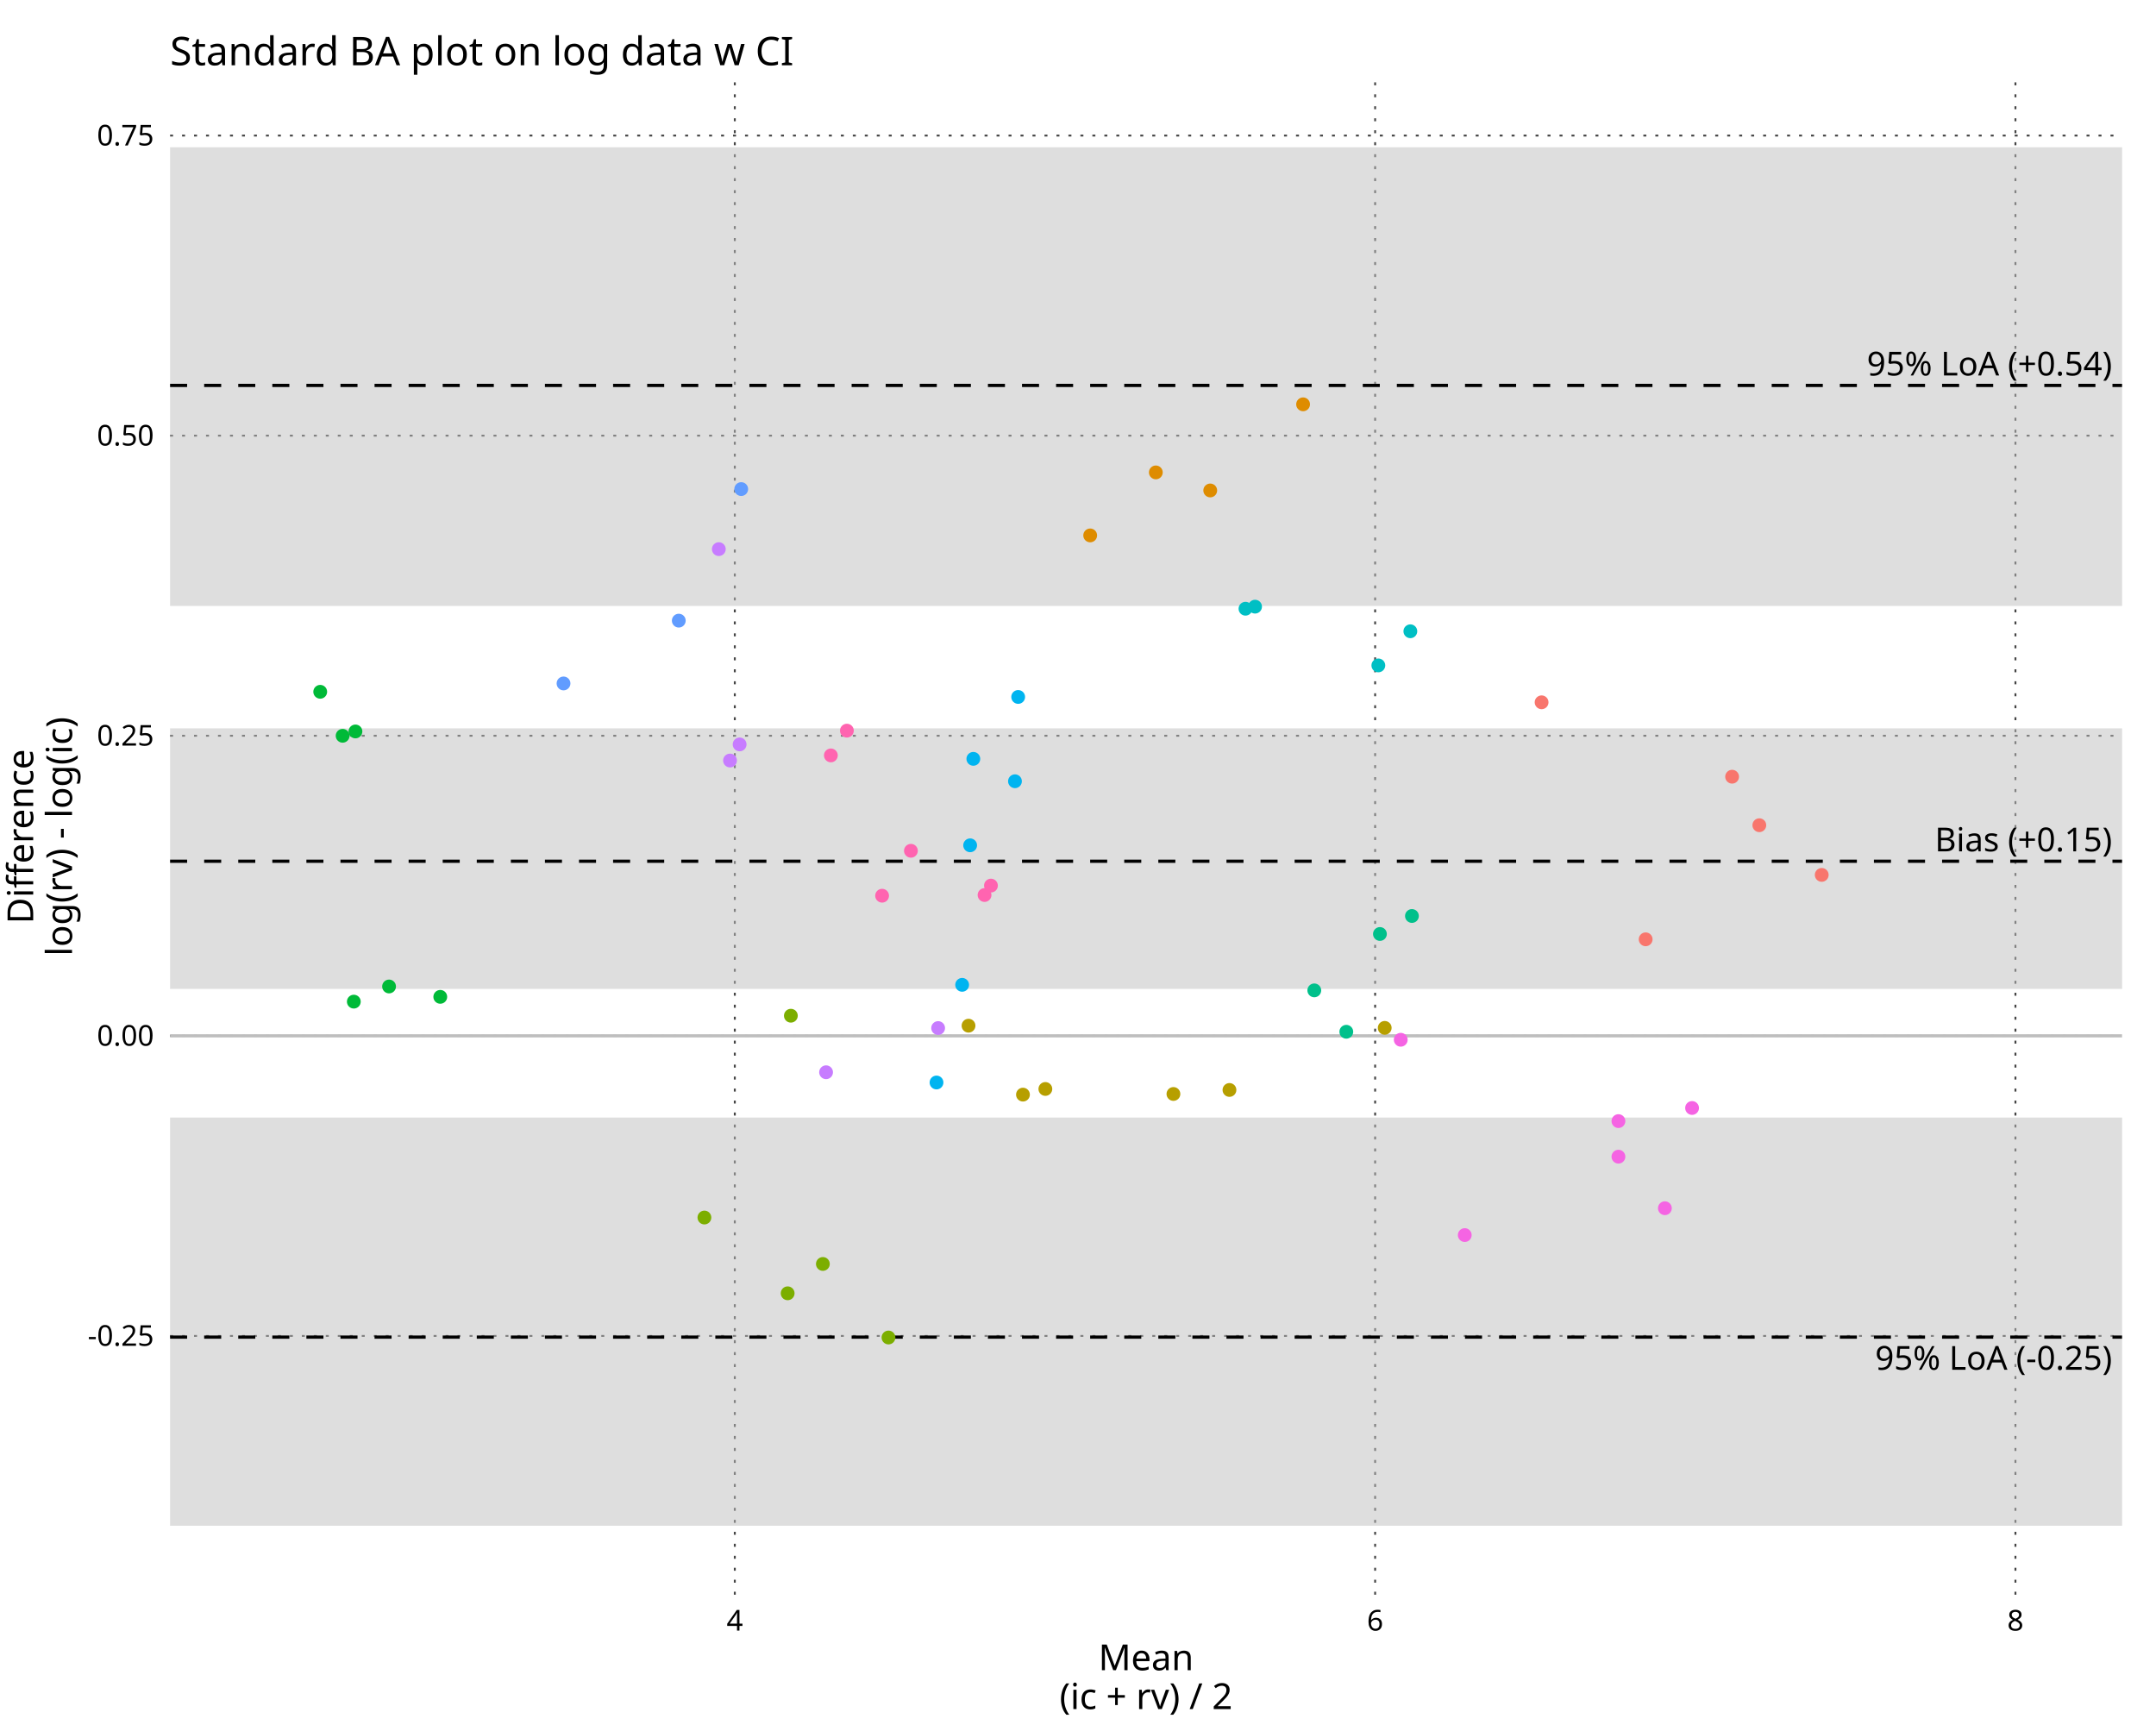
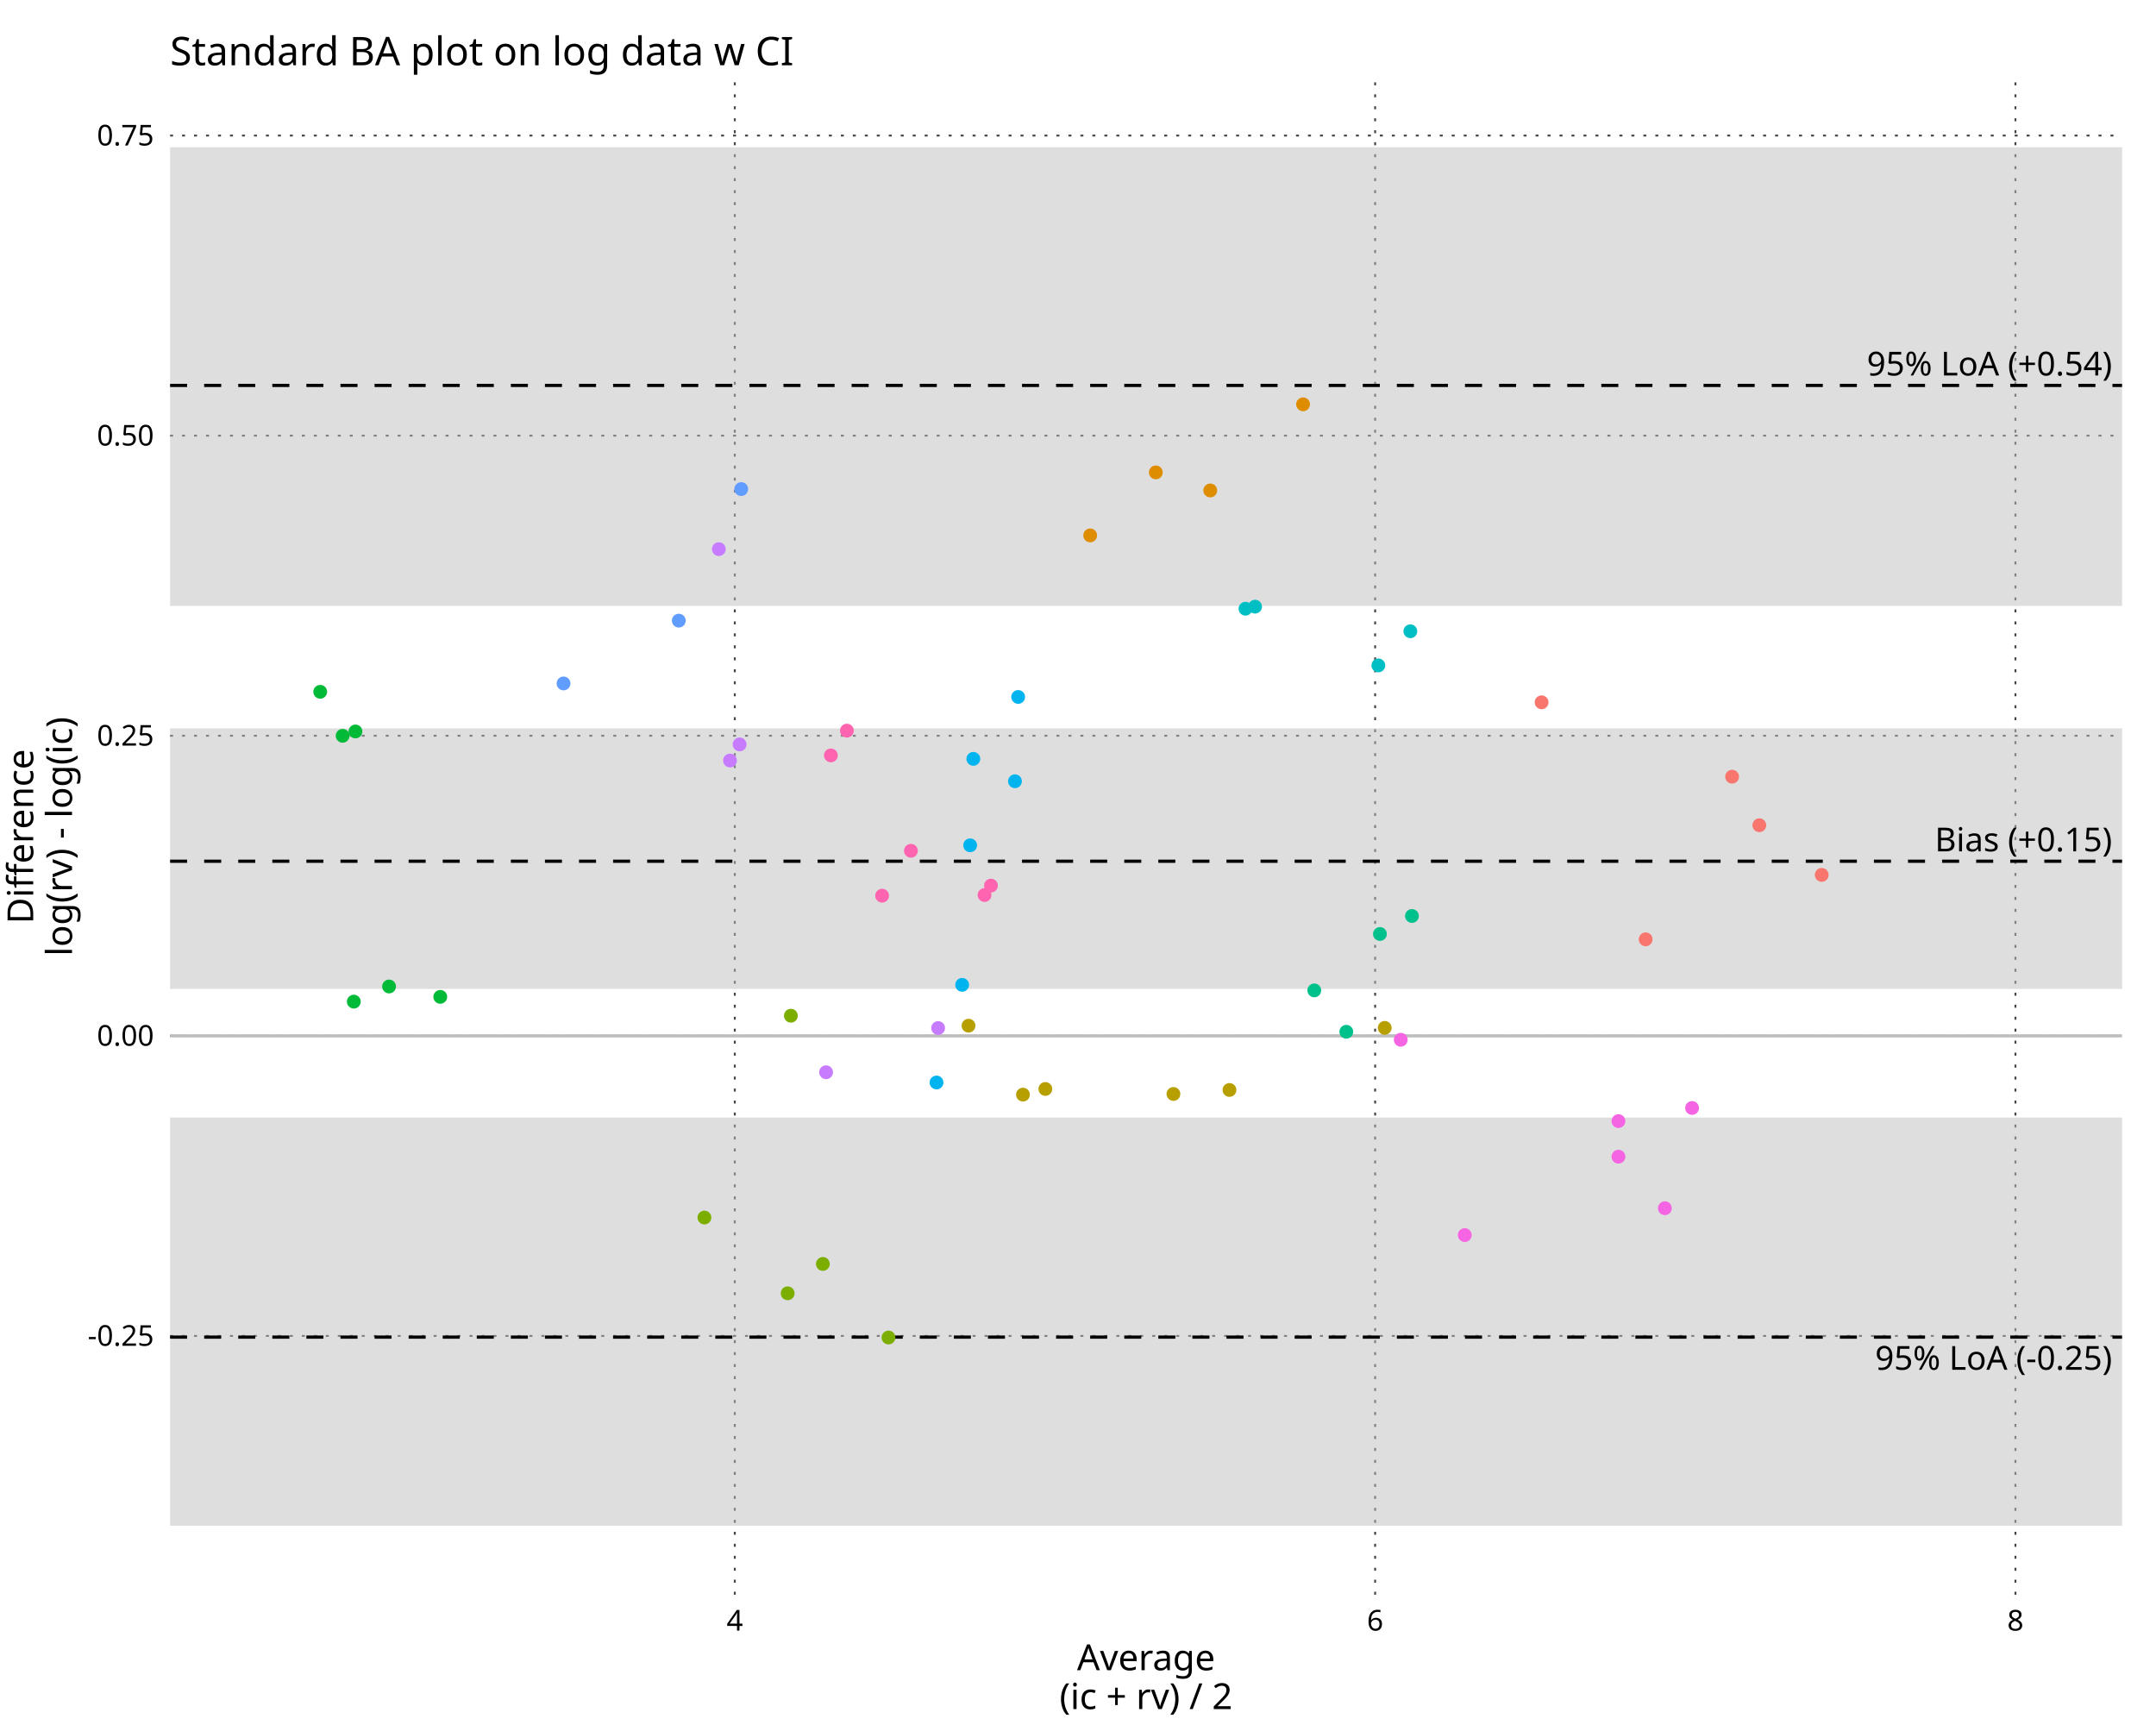
<svg xmlns="http://www.w3.org/2000/svg" class="svglite" data-engine-version="2.0" width="720.00pt" height="576.00pt" viewBox="0 0 720.00 576.00">
  <defs>
    <style type="text/css">
    .svglite line, .svglite polyline, .svglite polygon, .svglite path, .svglite rect, .svglite circle {
      fill: none;
      stroke: #000000;
      stroke-linecap: round;
      stroke-linejoin: round;
      stroke-miterlimit: 10.00;
    }
  </style>
  </defs>
  <rect width="100%" height="100%" style="stroke: none; fill: #FFFFFF;" />
  <defs>
    <clipPath id="cpMC4wMHw3MjAuMDB8MC4wMHw1NzYuMDA=">
      <rect x="0.00" y="0.00" width="720.00" height="576.00" />
    </clipPath>
  </defs>
  <g clip-path="url(#cpMC4wMHw3MjAuMDB8MC4wMHw1NzYuMDA=)">
    <polyline points="56.80,446.08 708.66,446.08 " style="stroke-width: 0.64; stroke: #454545; stroke-dasharray: 1.00,3.00; stroke-linecap: butt;" />
    <polyline points="56.80,345.88 708.66,345.88 " style="stroke-width: 0.64; stroke: #454545; stroke-dasharray: 1.00,3.00; stroke-linecap: butt;" />
    <polyline points="56.80,245.67 708.66,245.67 " style="stroke-width: 0.64; stroke: #454545; stroke-dasharray: 1.00,3.00; stroke-linecap: butt;" />
    <polyline points="56.80,145.47 708.66,145.47 " style="stroke-width: 0.64; stroke: #454545; stroke-dasharray: 1.00,3.00; stroke-linecap: butt;" />
    <polyline points="56.80,45.26 708.66,45.26 " style="stroke-width: 0.64; stroke: #454545; stroke-dasharray: 1.00,3.00; stroke-linecap: butt;" />
    <polyline points="245.39,532.49 245.39,26.15 " style="stroke-width: 0.64; stroke: #454545; stroke-dasharray: 1.00,3.00; stroke-linecap: butt;" />
    <polyline points="459.23,532.49 459.23,26.15 " style="stroke-width: 0.64; stroke: #454545; stroke-dasharray: 1.00,3.00; stroke-linecap: butt;" />
    <polyline points="673.06,532.49 673.06,26.15 " style="stroke-width: 0.64; stroke: #454545; stroke-dasharray: 1.00,3.00; stroke-linecap: butt;" />
    <line x1="56.80" y1="345.88" x2="708.66" y2="345.88" style="stroke-width: 1.07; stroke: #BEBEBE; stroke-linecap: butt;" />
    <rect x="56.80" y="243.20" width="651.87" height="87.01" style="stroke-width: 1.07; stroke: none; stroke-linecap: butt; stroke-linejoin: miter; fill: #BEBEBE; fill-opacity: 0.50;" />
    <rect x="56.80" y="373.16" width="651.87" height="136.31" style="stroke-width: 1.07; stroke: none; stroke-linecap: butt; stroke-linejoin: miter; fill: #BEBEBE; fill-opacity: 0.50;" />
    <rect x="56.80" y="49.17" width="651.87" height="153.16" style="stroke-width: 1.07; stroke: none; stroke-linecap: butt; stroke-linejoin: miter; fill: #BEBEBE; fill-opacity: 0.50;" />
    <line x1="56.80" y1="287.58" x2="708.66" y2="287.58" style="stroke-width: 1.07; stroke-dasharray: 5.69,5.69; stroke-linecap: butt;" />
    <line x1="56.80" y1="446.47" x2="708.66" y2="446.47" style="stroke-width: 1.07; stroke-dasharray: 5.69,5.69; stroke-linecap: butt;" />
    <line x1="56.80" y1="128.70" x2="708.66" y2="128.70" style="stroke-width: 1.07; stroke-dasharray: 5.69,5.69; stroke-linecap: butt;" />
    <polygon points="644.19,287.58 706.67,287.58 706.59,287.58 706.91,287.57 707.23,287.50 707.53,287.39 707.80,287.23 708.05,287.03 708.26,286.79 708.43,286.52 708.56,286.22 708.64,285.91 708.66,285.60 708.66,285.60 708.66,275.35 708.66,275.35 708.64,275.03 708.56,274.72 708.43,274.42 708.26,274.15 708.05,273.92 707.80,273.71 707.53,273.55 707.23,273.44 706.91,273.38 706.67,273.36 644.19,273.36 644.42,273.38 644.11,273.36 643.79,273.40 643.48,273.49 643.19,273.63 642.93,273.81 642.70,274.03 642.51,274.29 642.36,274.57 642.26,274.87 642.20,275.19 642.20,275.35 642.20,285.60 642.20,285.44 642.20,285.76 642.26,286.07 642.36,286.37 642.51,286.66 642.70,286.91 642.93,287.13 643.19,287.32 643.48,287.45 643.79,287.54 644.11,287.58 " style="stroke-width: nan; stroke: none; fill: none;" />
    <text x="705.35" y="284.27" text-anchor="end" style="font-size: 11.04px; font-family: sans;" textLength="59.84px" lengthAdjust="spacingAndGlyphs">Bias (+0.15)</text>
    <polygon points="623.63,460.69 706.67,460.69 706.59,460.69 706.91,460.68 707.23,460.61 707.53,460.50 707.80,460.34 708.05,460.14 708.26,459.90 708.43,459.63 708.56,459.33 708.64,459.02 708.66,458.70 708.66,458.70 708.66,448.46 708.66,448.46 708.64,448.14 708.56,447.83 708.43,447.53 708.26,447.26 708.05,447.02 707.80,446.82 707.53,446.66 707.23,446.55 706.91,446.48 706.67,446.47 623.63,446.47 623.87,446.48 623.55,446.47 623.23,446.51 622.93,446.60 622.64,446.74 622.37,446.92 622.14,447.14 621.95,447.39 621.80,447.68 621.70,447.98 621.65,448.30 621.64,448.46 621.64,458.70 621.65,458.54 621.65,458.86 621.70,459.18 621.80,459.48 621.95,459.77 622.14,460.02 622.37,460.24 622.64,460.42 622.93,460.56 623.23,460.65 623.55,460.69 " style="stroke-width: nan; stroke: none; fill: none;" />
    <text x="705.35" y="457.38" text-anchor="end" style="font-size: 11.04px; font-family: sans;" textLength="80.39px" lengthAdjust="spacingAndGlyphs">95% LoA (-0.25)</text>
    <polygon points="620.86,128.70 706.67,128.70 706.59,128.69 706.91,128.68 707.23,128.62 707.53,128.50 707.80,128.34 708.05,128.14 708.26,127.90 708.43,127.63 708.56,127.34 708.64,127.03 708.66,126.71 708.66,126.71 708.66,116.46 708.66,116.46 708.64,116.14 708.56,115.83 708.43,115.54 708.26,115.27 708.05,115.03 707.80,114.83 707.53,114.67 707.23,114.55 706.91,114.49 706.67,114.47 620.86,114.47 621.10,114.49 620.78,114.48 620.46,114.51 620.15,114.60 619.86,114.74 619.60,114.92 619.37,115.14 619.18,115.40 619.03,115.68 618.93,115.99 618.88,116.30 618.87,116.46 618.87,126.71 618.88,126.55 618.88,126.87 618.93,127.18 619.03,127.49 619.18,127.77 619.37,128.03 619.60,128.25 619.86,128.43 620.15,128.57 620.46,128.66 620.78,128.69 " style="stroke-width: nan; stroke: none; fill: none;" />
    <text x="705.35" y="125.38" text-anchor="end" style="font-size: 11.04px; font-family: sans;" textLength="83.17px" lengthAdjust="spacingAndGlyphs">95% LoA (+0.54)</text>
    <circle cx="587.53" cy="275.55" r="1.95" style="stroke-width: 0.71; stroke: #F8766D; fill: #F8766D;" />
    <circle cx="514.82" cy="234.51" r="1.95" style="stroke-width: 0.71; stroke: #F8766D; fill: #F8766D;" />
    <circle cx="608.37" cy="292.14" r="1.95" style="stroke-width: 0.71; stroke: #F8766D; fill: #F8766D;" />
    <circle cx="549.57" cy="313.65" r="1.95" style="stroke-width: 0.71; stroke: #F8766D; fill: #F8766D;" />
    <circle cx="578.44" cy="259.35" r="1.95" style="stroke-width: 0.71; stroke: #F8766D; fill: #F8766D;" />
    <circle cx="364.07" cy="178.78" r="1.95" style="stroke-width: 0.71; stroke: #DE8C00; fill: #DE8C00;" />
    <circle cx="435.17" cy="135.01" r="1.95" style="stroke-width: 0.71; stroke: #DE8C00; fill: #DE8C00;" />
    <circle cx="404.16" cy="163.77" r="1.95" style="stroke-width: 0.71; stroke: #DE8C00; fill: #DE8C00;" />
    <circle cx="385.99" cy="157.74" r="1.95" style="stroke-width: 0.71; stroke: #DE8C00; fill: #DE8C00;" />
    <circle cx="323.44" cy="342.49" r="1.95" style="stroke-width: 0.71; stroke: #B79F00; fill: #B79F00;" />
    <circle cx="391.87" cy="365.29" r="1.95" style="stroke-width: 0.71; stroke: #B79F00; fill: #B79F00;" />
    <circle cx="349.10" cy="363.62" r="1.95" style="stroke-width: 0.71; stroke: #B79F00; fill: #B79F00;" />
    <circle cx="341.62" cy="365.51" r="1.95" style="stroke-width: 0.71; stroke: #B79F00; fill: #B79F00;" />
    <circle cx="462.43" cy="343.22" r="1.95" style="stroke-width: 0.71; stroke: #B79F00; fill: #B79F00;" />
    <circle cx="410.58" cy="363.95" r="1.95" style="stroke-width: 0.71; stroke: #B79F00; fill: #B79F00;" />
    <circle cx="264.11" cy="339.16" r="1.95" style="stroke-width: 0.71; stroke: #7CAE00; fill: #7CAE00;" />
    <circle cx="235.24" cy="406.55" r="1.95" style="stroke-width: 0.71; stroke: #7CAE00; fill: #7CAE00;" />
    <circle cx="263.04" cy="431.85" r="1.95" style="stroke-width: 0.71; stroke: #7CAE00; fill: #7CAE00;" />
    <circle cx="274.80" cy="422.05" r="1.95" style="stroke-width: 0.71; stroke: #7CAE00; fill: #7CAE00;" />
    <circle cx="296.71" cy="446.61" r="1.95" style="stroke-width: 0.71; stroke: #7CAE00; fill: #7CAE00;" />
    <circle cx="147.03" cy="332.86" r="1.95" style="stroke-width: 0.71; stroke: #00BA38; fill: #00BA38;" />
    <circle cx="129.93" cy="329.40" r="1.95" style="stroke-width: 0.71; stroke: #00BA38; fill: #00BA38;" />
    <circle cx="118.16" cy="334.46" r="1.95" style="stroke-width: 0.71; stroke: #00BA38; fill: #00BA38;" />
    <circle cx="118.70" cy="244.24" r="1.95" style="stroke-width: 0.71; stroke: #00BA38; fill: #00BA38;" />
    <circle cx="106.94" cy="231.00" r="1.95" style="stroke-width: 0.71; stroke: #00BA38; fill: #00BA38;" />
    <circle cx="114.42" cy="245.69" r="1.95" style="stroke-width: 0.71; stroke: #00BA38; fill: #00BA38;" />
    <circle cx="449.60" cy="344.52" r="1.95" style="stroke-width: 0.71; stroke: #00C08B; fill: #00C08B;" />
    <circle cx="471.52" cy="305.86" r="1.95" style="stroke-width: 0.71; stroke: #00C08B; fill: #00C08B;" />
    <circle cx="438.91" cy="330.70" r="1.95" style="stroke-width: 0.71; stroke: #00C08B; fill: #00C08B;" />
    <circle cx="460.83" cy="311.87" r="1.95" style="stroke-width: 0.71; stroke: #00C08B; fill: #00C08B;" />
    <circle cx="470.99" cy="210.79" r="1.95" style="stroke-width: 0.71; stroke: #00BFC4; fill: #00BFC4;" />
    <circle cx="419.13" cy="202.57" r="1.95" style="stroke-width: 0.71; stroke: #00BFC4; fill: #00BFC4;" />
    <circle cx="415.93" cy="203.26" r="1.95" style="stroke-width: 0.71; stroke: #00BFC4; fill: #00BFC4;" />
    <circle cx="460.30" cy="222.19" r="1.95" style="stroke-width: 0.71; stroke: #00BFC4; fill: #00BFC4;" />
    <circle cx="312.75" cy="361.46" r="1.95" style="stroke-width: 0.71; stroke: #00B4F0; fill: #00B4F0;" />
    <circle cx="321.31" cy="328.85" r="1.95" style="stroke-width: 0.71; stroke: #00B4F0; fill: #00B4F0;" />
    <circle cx="323.98" cy="282.26" r="1.95" style="stroke-width: 0.71; stroke: #00B4F0; fill: #00B4F0;" />
    <circle cx="325.05" cy="253.39" r="1.95" style="stroke-width: 0.71; stroke: #00B4F0; fill: #00B4F0;" />
    <circle cx="338.95" cy="260.87" r="1.95" style="stroke-width: 0.71; stroke: #00B4F0; fill: #00B4F0;" />
    <circle cx="340.02" cy="232.72" r="1.95" style="stroke-width: 0.71; stroke: #00B4F0; fill: #00B4F0;" />
    <circle cx="226.68" cy="207.24" r="1.95" style="stroke-width: 0.71; stroke: #619CFF; fill: #619CFF;" />
    <circle cx="247.53" cy="163.31" r="1.95" style="stroke-width: 0.71; stroke: #619CFF; fill: #619CFF;" />
    <circle cx="188.19" cy="228.21" r="1.95" style="stroke-width: 0.71; stroke: #619CFF; fill: #619CFF;" />
    <circle cx="275.87" cy="358.04" r="1.95" style="stroke-width: 0.71; stroke: #C77CFF; fill: #C77CFF;" />
    <circle cx="313.29" cy="343.28" r="1.95" style="stroke-width: 0.71; stroke: #C77CFF; fill: #C77CFF;" />
    <circle cx="240.05" cy="183.36" r="1.95" style="stroke-width: 0.71; stroke: #C77CFF; fill: #C77CFF;" />
    <circle cx="243.79" cy="253.95" r="1.95" style="stroke-width: 0.71; stroke: #C77CFF; fill: #C77CFF;" />
    <circle cx="247.00" cy="248.57" r="1.95" style="stroke-width: 0.71; stroke: #C77CFF; fill: #C77CFF;" />
    <circle cx="565.07" cy="369.97" r="1.95" style="stroke-width: 0.71; stroke: #F564E3; fill: #F564E3;" />
    <circle cx="467.78" cy="347.19" r="1.95" style="stroke-width: 0.71; stroke: #F564E3; fill: #F564E3;" />
    <circle cx="540.48" cy="374.35" r="1.95" style="stroke-width: 0.71; stroke: #F564E3; fill: #F564E3;" />
    <circle cx="540.48" cy="386.23" r="1.95" style="stroke-width: 0.71; stroke: #F564E3; fill: #F564E3;" />
    <circle cx="555.99" cy="403.44" r="1.95" style="stroke-width: 0.71; stroke: #F564E3; fill: #F564E3;" />
    <circle cx="489.16" cy="412.41" r="1.95" style="stroke-width: 0.71; stroke: #F564E3; fill: #F564E3;" />
    <circle cx="328.79" cy="298.86" r="1.95" style="stroke-width: 0.71; stroke: #FF64B0; fill: #FF64B0;" />
    <circle cx="294.58" cy="299.09" r="1.95" style="stroke-width: 0.71; stroke: #FF64B0; fill: #FF64B0;" />
    <circle cx="282.82" cy="243.97" r="1.95" style="stroke-width: 0.71; stroke: #FF64B0; fill: #FF64B0;" />
    <circle cx="277.47" cy="252.24" r="1.95" style="stroke-width: 0.71; stroke: #FF64B0; fill: #FF64B0;" />
    <circle cx="304.20" cy="284.09" r="1.95" style="stroke-width: 0.71; stroke: #FF64B0; fill: #FF64B0;" />
    <circle cx="330.93" cy="295.71" r="1.95" style="stroke-width: 0.71; stroke: #FF64B0; fill: #FF64B0;" />
    <text x="51.42" y="449.38" text-anchor="end" style="font-size: 9.60px; font-family: sans;" textLength="21.88px" lengthAdjust="spacingAndGlyphs">-0.25</text>
    <text x="51.42" y="349.18" text-anchor="end" style="font-size: 9.60px; font-family: sans;" textLength="18.69px" lengthAdjust="spacingAndGlyphs">0.00</text>
    <text x="51.42" y="248.97" text-anchor="end" style="font-size: 9.60px; font-family: sans;" textLength="18.69px" lengthAdjust="spacingAndGlyphs">0.25</text>
    <text x="51.42" y="148.77" text-anchor="end" style="font-size: 9.60px; font-family: sans;" textLength="18.69px" lengthAdjust="spacingAndGlyphs">0.50</text>
    <text x="51.42" y="48.57" text-anchor="end" style="font-size: 9.60px; font-family: sans;" textLength="18.69px" lengthAdjust="spacingAndGlyphs">0.75</text>
    <text x="245.39" y="544.47" text-anchor="middle" style="font-size: 9.60px; font-family: sans;" textLength="5.34px" lengthAdjust="spacingAndGlyphs">4</text>
    <text x="459.23" y="544.47" text-anchor="middle" style="font-size: 9.60px; font-family: sans;" textLength="5.34px" lengthAdjust="spacingAndGlyphs">6</text>
    <text x="673.06" y="544.47" text-anchor="middle" style="font-size: 9.60px; font-family: sans;" textLength="5.34px" lengthAdjust="spacingAndGlyphs">8</text>
-     <text x="382.73" y="557.71" text-anchor="middle" style="font-size: 12.00px; font-family: sans;" textLength="30.02px" lengthAdjust="spacingAndGlyphs">Mean</text>
+     <text x="382.73" y="557.71" text-anchor="middle" style="font-size: 12.00px; font-family: sans;" textLength="44.70px" lengthAdjust="spacingAndGlyphs">Average</text>
    <text x="382.73" y="570.67" text-anchor="middle" style="font-size: 12.00px; font-family: sans;" textLength="57.02px" lengthAdjust="spacingAndGlyphs">(ic + rv) / 2</text>
    <text transform="translate(11.09,279.32) rotate(-90)" text-anchor="middle" style="font-size: 12.00px; font-family: sans;" textLength="54.70px" lengthAdjust="spacingAndGlyphs">Difference</text>
    <text transform="translate(24.05,279.32) rotate(-90)" text-anchor="middle" style="font-size: 12.00px; font-family: sans;" textLength="77.34px" lengthAdjust="spacingAndGlyphs">log(rv) - log(ic)</text>
    <text x="56.80" y="21.79" style="font-size: 13.20px; font-family: sans;" textLength="198.87px" lengthAdjust="spacingAndGlyphs">Standard BA plot on log data w CI</text>
  </g>
</svg>
